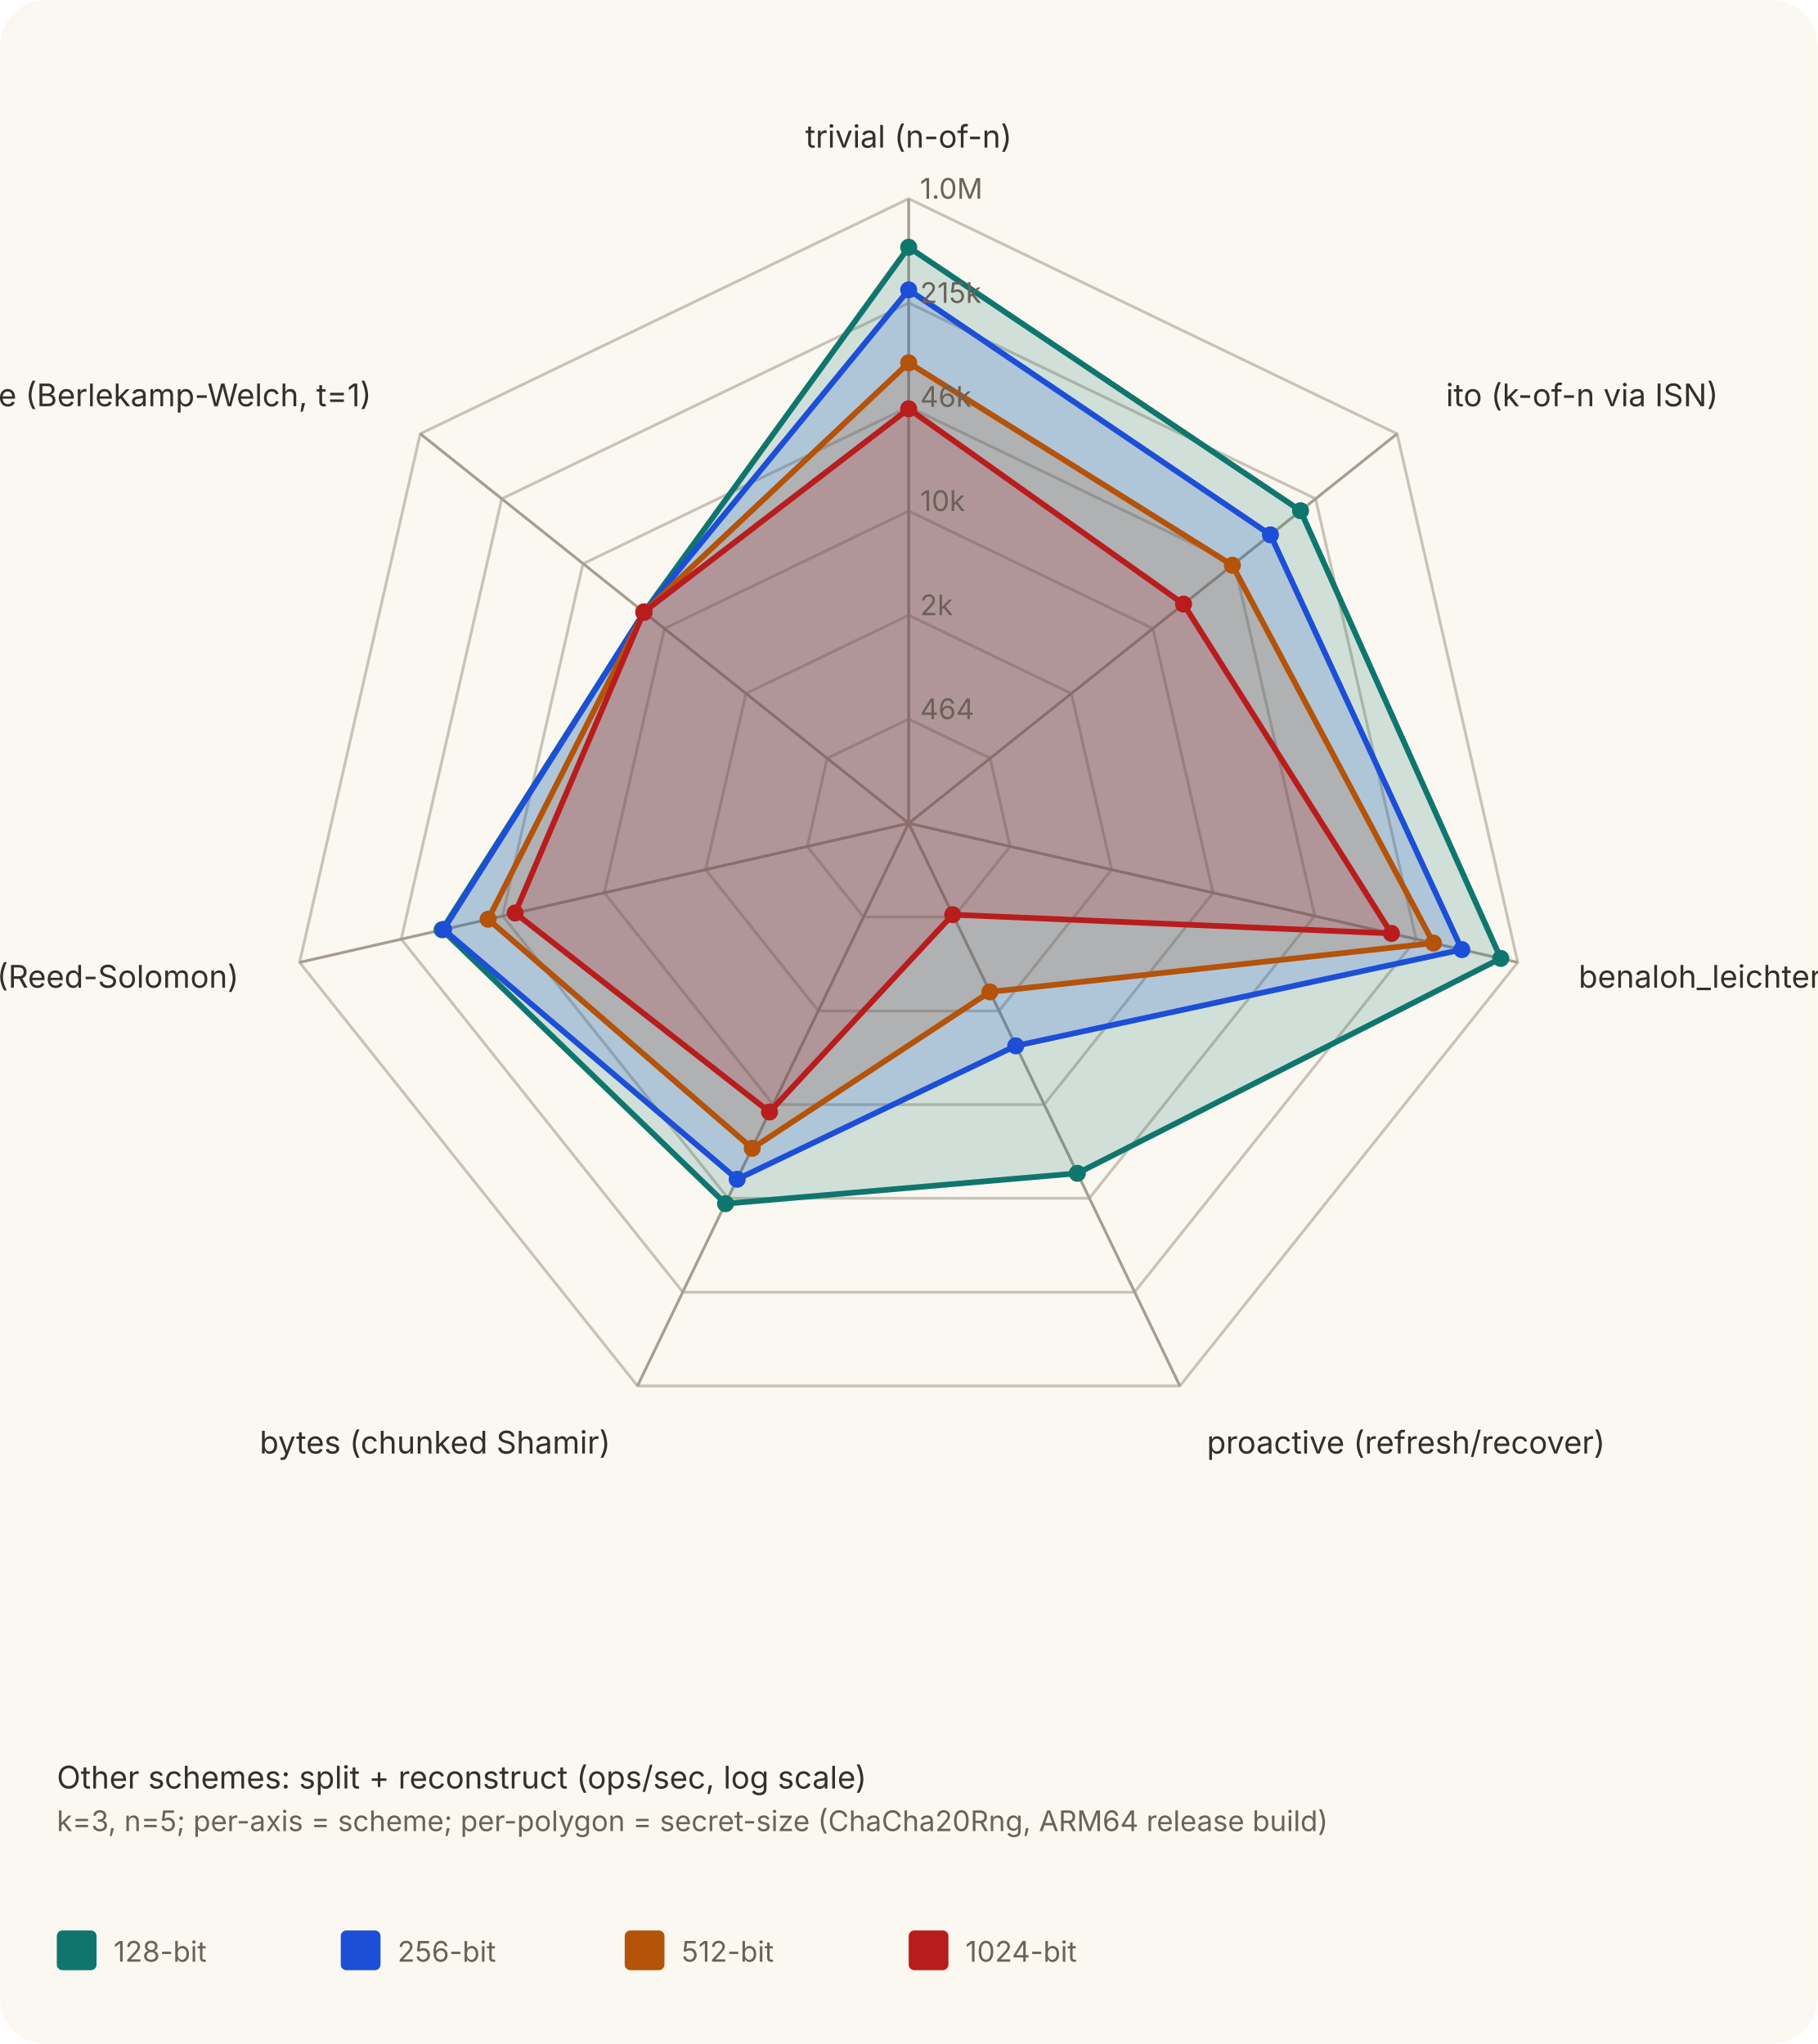
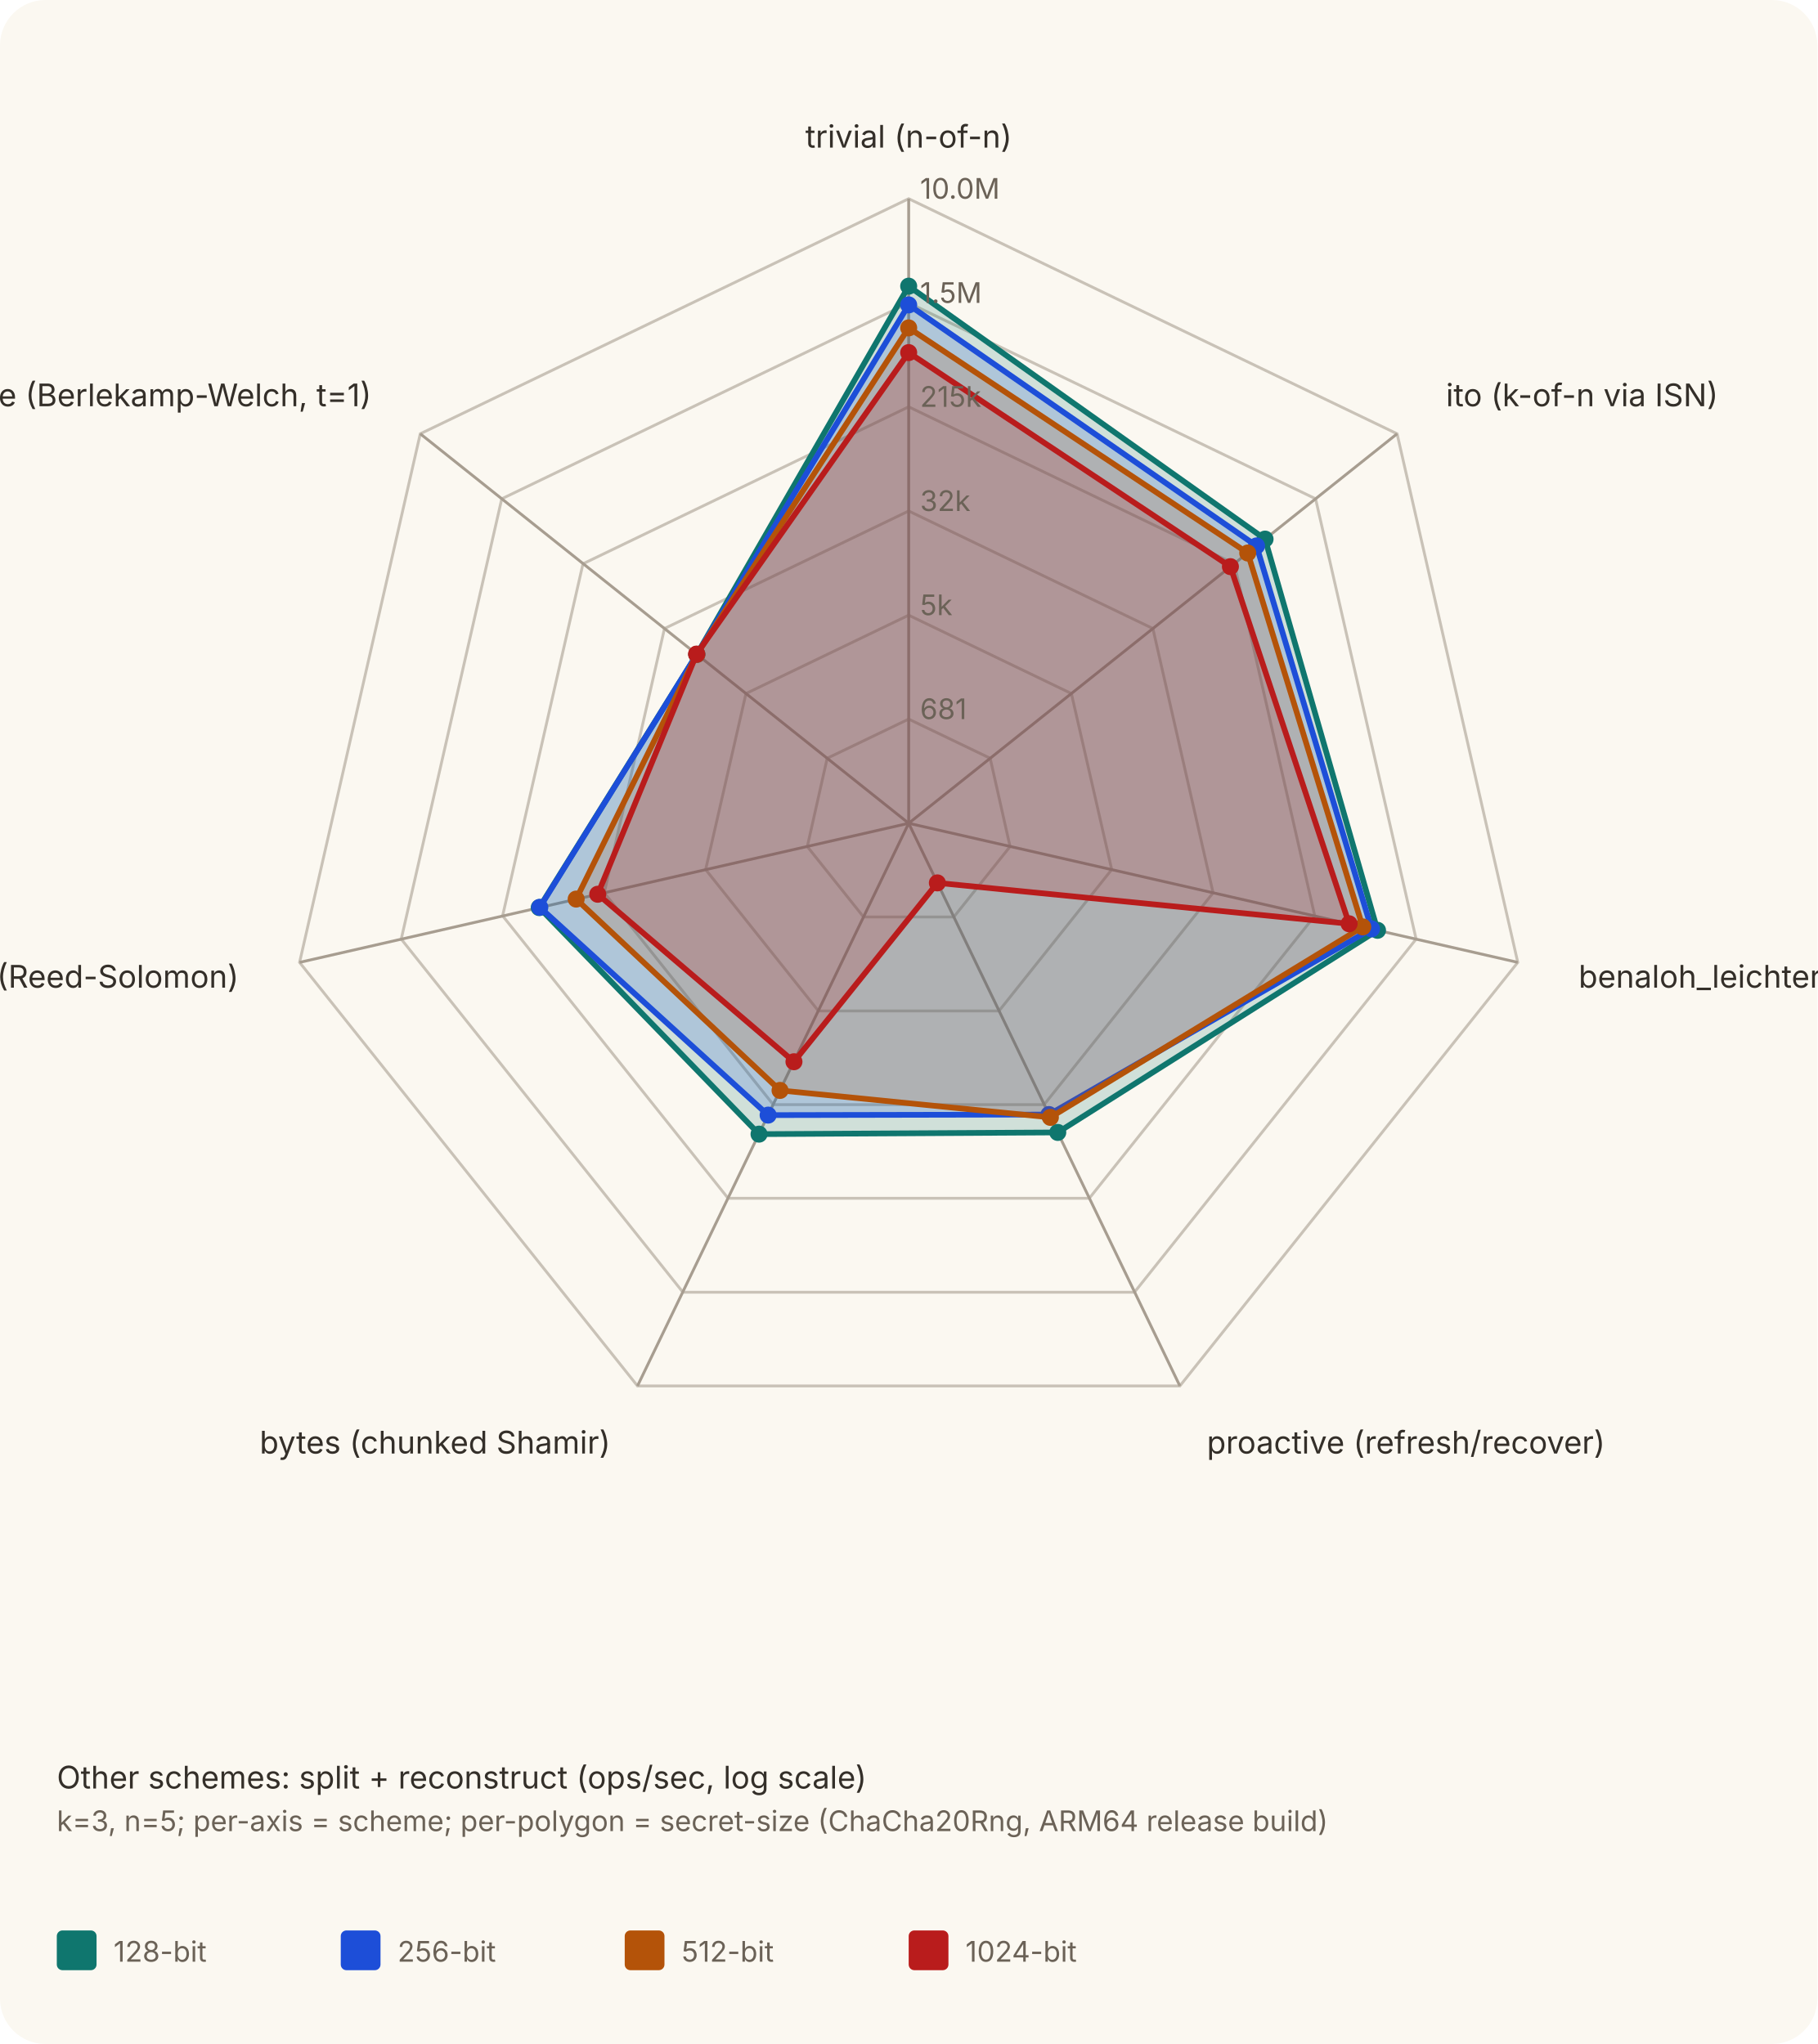
<svg xmlns="http://www.w3.org/2000/svg" width="640" height="720" viewBox="0 0 640 720" role="img" aria-labelledby="title desc">
  <style>
    .bg { fill: #fbf8f1; }
    .grid { fill: none; stroke: #c9c2b7; stroke-width: 1; }
    .axis { stroke: #a79d90; stroke-width: 1; }
    .label { fill: #342f29; font: 11px ui-sans-serif, -apple-system, BlinkMacSystemFont, "Segoe UI", sans-serif; }
    .small { fill: #6b6257; font: 10px ui-sans-serif, -apple-system, BlinkMacSystemFont, "Segoe UI", sans-serif; }
  </style>
  <rect class="bg" x="0" y="0" width="640" height="720" rx="16" />
  <polygon class="grid" points="320.0,253.3 348.7,267.1 355.7,298.2 335.9,323.0 304.1,323.0 284.3,298.2 291.3,267.1" />
  <polygon class="grid" points="320.0,216.7 377.3,244.3 391.5,306.3 351.8,356.1 288.2,356.1 248.5,306.3 262.7,244.3" />
  <polygon class="grid" points="320.0,180.0 406.0,221.4 427.2,314.5 367.7,389.1 272.3,389.1 212.8,314.5 234.0,221.4" />
  <polygon class="grid" points="320.0,143.3 434.7,198.6 463.0,322.6 383.6,422.1 256.4,422.1 177.0,322.6 205.3,198.6" />
  <polygon class="grid" points="320.0,106.7 463.3,175.7 498.7,330.8 399.5,455.2 240.5,455.2 141.3,330.8 176.7,175.7" />
  <polygon class="grid" points="320.0,70.0 492.0,152.8 534.5,339.0 415.5,488.2 224.5,488.2 105.5,339.0 148.0,152.8" />
  <line class="axis" x1="320" y1="290" x2="320.0" y2="70.0" />
  <line class="axis" x1="320" y1="290" x2="492.0" y2="152.8" />
  <line class="axis" x1="320" y1="290" x2="534.5" y2="339.0" />
  <line class="axis" x1="320" y1="290" x2="415.5" y2="488.2" />
  <line class="axis" x1="320" y1="290" x2="224.5" y2="488.2" />
  <line class="axis" x1="320" y1="290" x2="105.5" y2="339.0" />
  <line class="axis" x1="320" y1="290" x2="148.0" y2="152.8" />
-   <polygon points="320.0,87.1 458.0,179.9 528.5,337.6 379.4,413.3 255.5,424.0 155.7,327.5 226.8,215.7" fill="#0f766e" fill-opacity="0.18" stroke="#0f766e" stroke-width="2" />
-   <circle cx="320.0" cy="87.1" r="3" fill="#0f766e" />
-   <circle cx="458.0" cy="179.9" r="3" fill="#0f766e" />
-   <circle cx="528.5" cy="337.6" r="3" fill="#0f766e" />
-   <circle cx="379.4" cy="413.3" r="3" fill="#0f766e" />
-   <circle cx="255.5" cy="424.0" r="3" fill="#0f766e" />
-   <circle cx="155.7" cy="327.5" r="3" fill="#0f766e" />
-   <circle cx="226.8" cy="215.7" r="3" fill="#0f766e" />
-   <polygon points="320.0,102.1 447.4,188.4 514.8,334.5 357.7,368.4 259.6,415.4 156.2,327.4 226.8,215.7" fill="#1d4ed8" fill-opacity="0.18" stroke="#1d4ed8" stroke-width="2" />
-   <circle cx="320.0" cy="102.1" r="3" fill="#1d4ed8" />
-   <circle cx="447.4" cy="188.4" r="3" fill="#1d4ed8" />
-   <circle cx="514.8" cy="334.5" r="3" fill="#1d4ed8" />
-   <circle cx="357.7" cy="368.4" r="3" fill="#1d4ed8" />
-   <circle cx="259.6" cy="415.4" r="3" fill="#1d4ed8" />
-   <circle cx="156.2" cy="327.4" r="3" fill="#1d4ed8" />
-   <circle cx="226.8" cy="215.7" r="3" fill="#1d4ed8" />
-   <polygon points="320.0,127.8 434.0,199.1 504.8,332.2 348.6,349.4 264.9,404.5 171.9,323.8 226.8,215.6" fill="#b45309" fill-opacity="0.18" stroke="#b45309" stroke-width="2" />
-   <circle cx="320.0" cy="127.8" r="3" fill="#b45309" />
-   <circle cx="434.0" cy="199.1" r="3" fill="#b45309" />
-   <circle cx="504.8" cy="332.2" r="3" fill="#b45309" />
-   <circle cx="348.6" cy="349.4" r="3" fill="#b45309" />
-   <circle cx="264.9" cy="404.5" r="3" fill="#b45309" />
-   <circle cx="171.9" cy="323.8" r="3" fill="#b45309" />
-   <circle cx="226.8" cy="215.6" r="3" fill="#b45309" />
-   <polygon points="320.0,144.0 416.8,212.8 490.0,328.8 335.5,322.2 271.0,391.7 181.4,321.6 226.7,215.6" fill="#b91c1c" fill-opacity="0.18" stroke="#b91c1c" stroke-width="2" />
-   <circle cx="320.0" cy="144.0" r="3" fill="#b91c1c" />
-   <circle cx="416.8" cy="212.8" r="3" fill="#b91c1c" />
-   <circle cx="490.0" cy="328.8" r="3" fill="#b91c1c" />
-   <circle cx="335.5" cy="322.2" r="3" fill="#b91c1c" />
-   <circle cx="271.0" cy="391.7" r="3" fill="#b91c1c" />
-   <circle cx="181.4" cy="321.6" r="3" fill="#b91c1c" />
-   <circle cx="226.7" cy="215.6" r="3" fill="#b91c1c" />
+   <polygon points="320.0,100.8 445.5,189.9 485.1,327.7 372.5,398.9 267.3,399.5 189.9,319.7 245.4,230.5" fill="#0f766e" fill-opacity="0.18" stroke="#0f766e" stroke-width="2" />
+   <circle cx="320.0" cy="100.8" r="3" fill="#0f766e" />
+   <circle cx="445.5" cy="189.9" r="3" fill="#0f766e" />
+   <circle cx="485.1" cy="327.7" r="3" fill="#0f766e" />
+   <circle cx="372.5" cy="398.9" r="3" fill="#0f766e" />
+   <circle cx="267.3" cy="399.5" r="3" fill="#0f766e" />
+   <circle cx="189.9" cy="319.7" r="3" fill="#0f766e" />
+   <circle cx="245.4" cy="230.5" r="3" fill="#0f766e" />
+   <polygon points="320.0,107.4 442.5,192.3 483.0,327.2 369.4,392.6 270.5,392.8 190.1,319.6 245.4,230.5" fill="#1d4ed8" fill-opacity="0.18" stroke="#1d4ed8" stroke-width="2" />
+   <circle cx="320.0" cy="107.4" r="3" fill="#1d4ed8" />
+   <circle cx="442.5" cy="192.3" r="3" fill="#1d4ed8" />
+   <circle cx="483.0" cy="327.2" r="3" fill="#1d4ed8" />
+   <circle cx="369.4" cy="392.6" r="3" fill="#1d4ed8" />
+   <circle cx="270.5" cy="392.8" r="3" fill="#1d4ed8" />
+   <circle cx="190.1" cy="319.6" r="3" fill="#1d4ed8" />
+   <circle cx="245.4" cy="230.5" r="3" fill="#1d4ed8" />
+   <polygon points="320.0,115.5 439.4,194.8 479.9,326.5 369.9,393.6 274.7,384.1 202.9,316.7 245.4,230.5" fill="#b45309" fill-opacity="0.18" stroke="#b45309" stroke-width="2" />
+   <circle cx="320.0" cy="115.5" r="3" fill="#b45309" />
+   <circle cx="439.4" cy="194.8" r="3" fill="#b45309" />
+   <circle cx="479.9" cy="326.5" r="3" fill="#b45309" />
+   <circle cx="369.9" cy="393.6" r="3" fill="#b45309" />
+   <circle cx="274.7" cy="384.1" r="3" fill="#b45309" />
+   <circle cx="202.9" cy="316.7" r="3" fill="#b45309" />
+   <circle cx="245.4" cy="230.5" r="3" fill="#b45309" />
+   <polygon points="320.0,124.2 433.3,199.6 475.1,325.4 330.1,311.0 279.6,374.0 210.5,315.0 245.3,230.4" fill="#b91c1c" fill-opacity="0.18" stroke="#b91c1c" stroke-width="2" />
+   <circle cx="320.0" cy="124.2" r="3" fill="#b91c1c" />
+   <circle cx="433.3" cy="199.6" r="3" fill="#b91c1c" />
+   <circle cx="475.1" cy="325.4" r="3" fill="#b91c1c" />
+   <circle cx="330.1" cy="311.0" r="3" fill="#b91c1c" />
+   <circle cx="279.6" cy="374.0" r="3" fill="#b91c1c" />
+   <circle cx="210.5" cy="315.0" r="3" fill="#b91c1c" />
+   <circle cx="245.3" cy="230.4" r="3" fill="#b91c1c" />
  <text class="label" x="320.0" y="52.0" text-anchor="middle">trivial (n-of-n)</text>
  <text class="label" x="509.2" y="143.1" text-anchor="start">ito (k-of-n via ISN)</text>
  <text class="label" x="555.9" y="347.9" text-anchor="start">benaloh_leichter (2-of-3)</text>
  <text class="label" x="425.0" y="512.0" text-anchor="start">proactive (refresh/recover)</text>
  <text class="label" x="215.0" y="512.0" text-anchor="end">bytes (chunked Shamir)</text>
  <text class="label" x="84.1" y="347.9" text-anchor="end">ida (Reed-Solomon)</text>
  <text class="label" x="130.8" y="143.1" text-anchor="end">decode (Berlekamp-Welch, t=1)</text>
-   <text class="small" x="324.0" y="253.3">464</text>
-   <text class="small" x="324.0" y="216.7">2k</text>
-   <text class="small" x="324.0" y="180.0">10k</text>
-   <text class="small" x="324.0" y="143.3">46k</text>
-   <text class="small" x="324.0" y="106.7">215k</text>
-   <text class="small" x="324.0" y="70.0">1.0M</text>
+   <text class="small" x="324.0" y="253.3">681</text>
+   <text class="small" x="324.0" y="216.7">5k</text>
+   <text class="small" x="324.0" y="180.0">32k</text>
+   <text class="small" x="324.0" y="143.3">215k</text>
+   <text class="small" x="324.0" y="106.7">1.5M</text>
+   <text class="small" x="324.0" y="70.0">10.0M</text>
  <text class="label" x="20" y="630" font-weight="bold">Other schemes: split + reconstruct (ops/sec, log scale)</text>
  <text class="small" x="20" y="645">k=3, n=5; per-axis = scheme; per-polygon = secret-size (ChaCha20Rng, ARM64 release build)</text>
  <rect x="20.0" y="680.0" width="14" height="14" fill="#0f766e" rx="2" />
  <text class="small" x="40.0" y="691.0">128-bit</text>
  <rect x="120.0" y="680.0" width="14" height="14" fill="#1d4ed8" rx="2" />
  <text class="small" x="140.0" y="691.0">256-bit</text>
  <rect x="220.0" y="680.0" width="14" height="14" fill="#b45309" rx="2" />
  <text class="small" x="240.0" y="691.0">512-bit</text>
  <rect x="320.0" y="680.0" width="14" height="14" fill="#b91c1c" rx="2" />
  <text class="small" x="340.0" y="691.0">1024-bit</text>
</svg>
